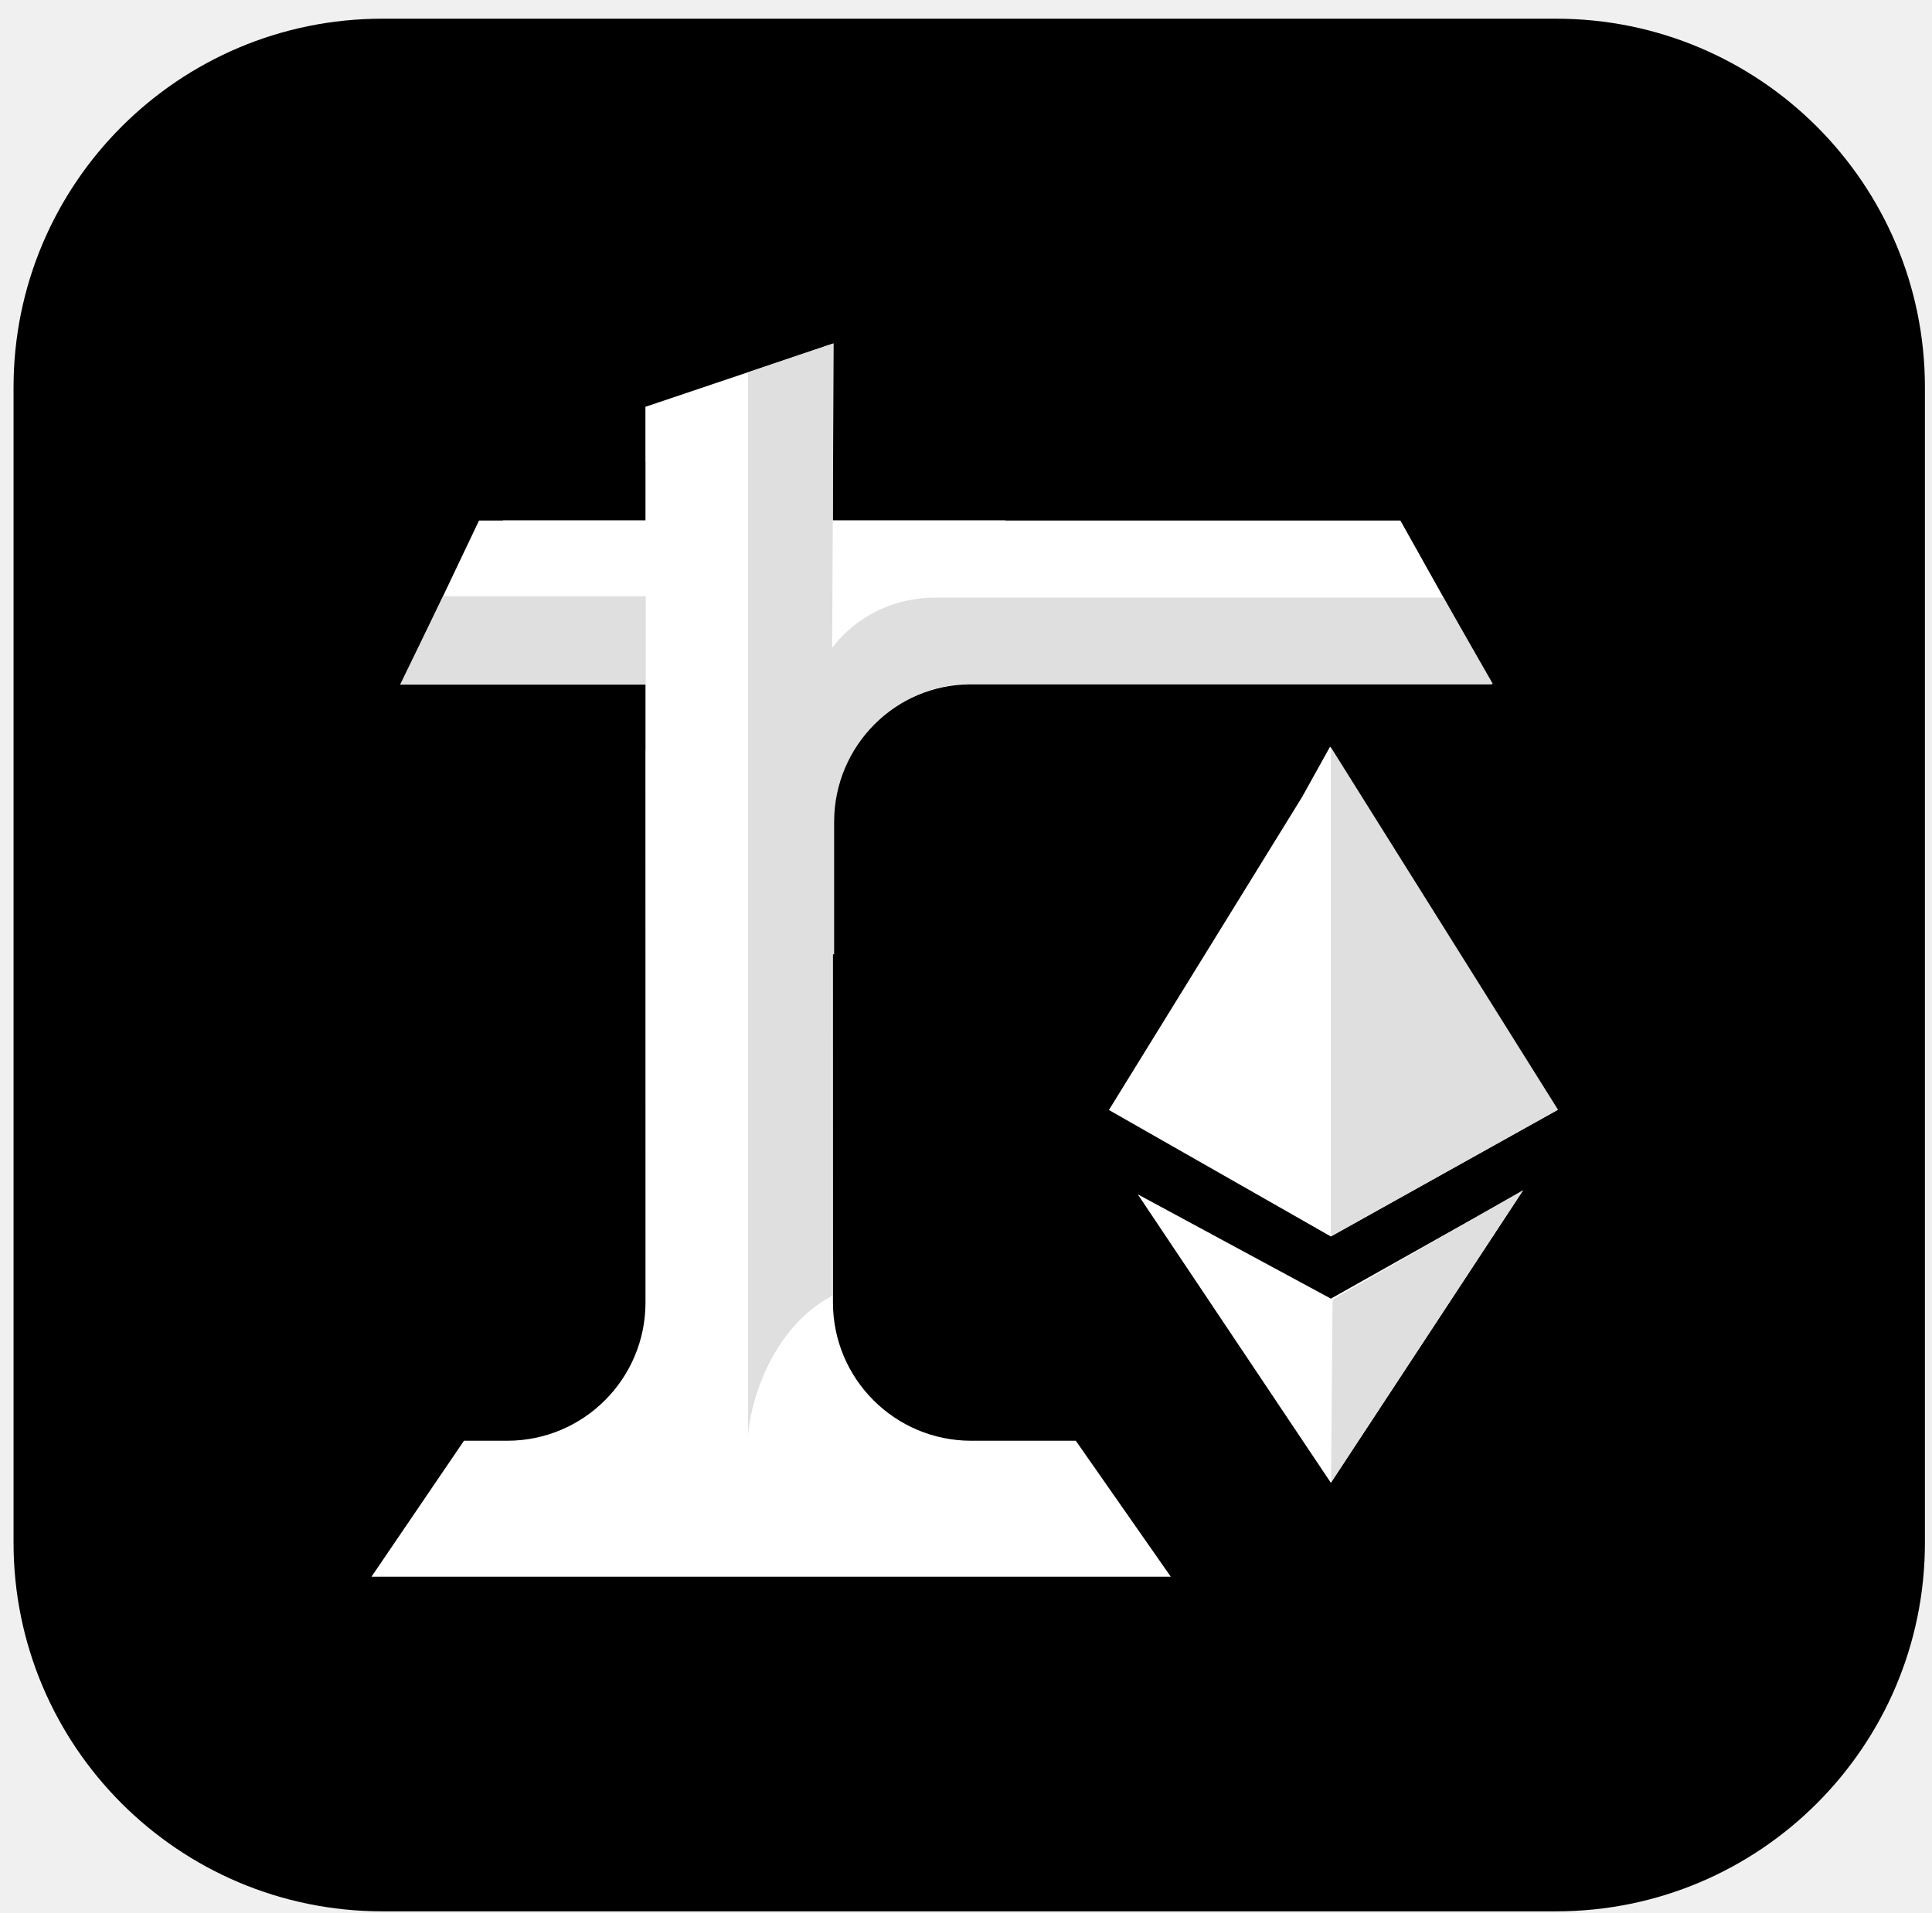
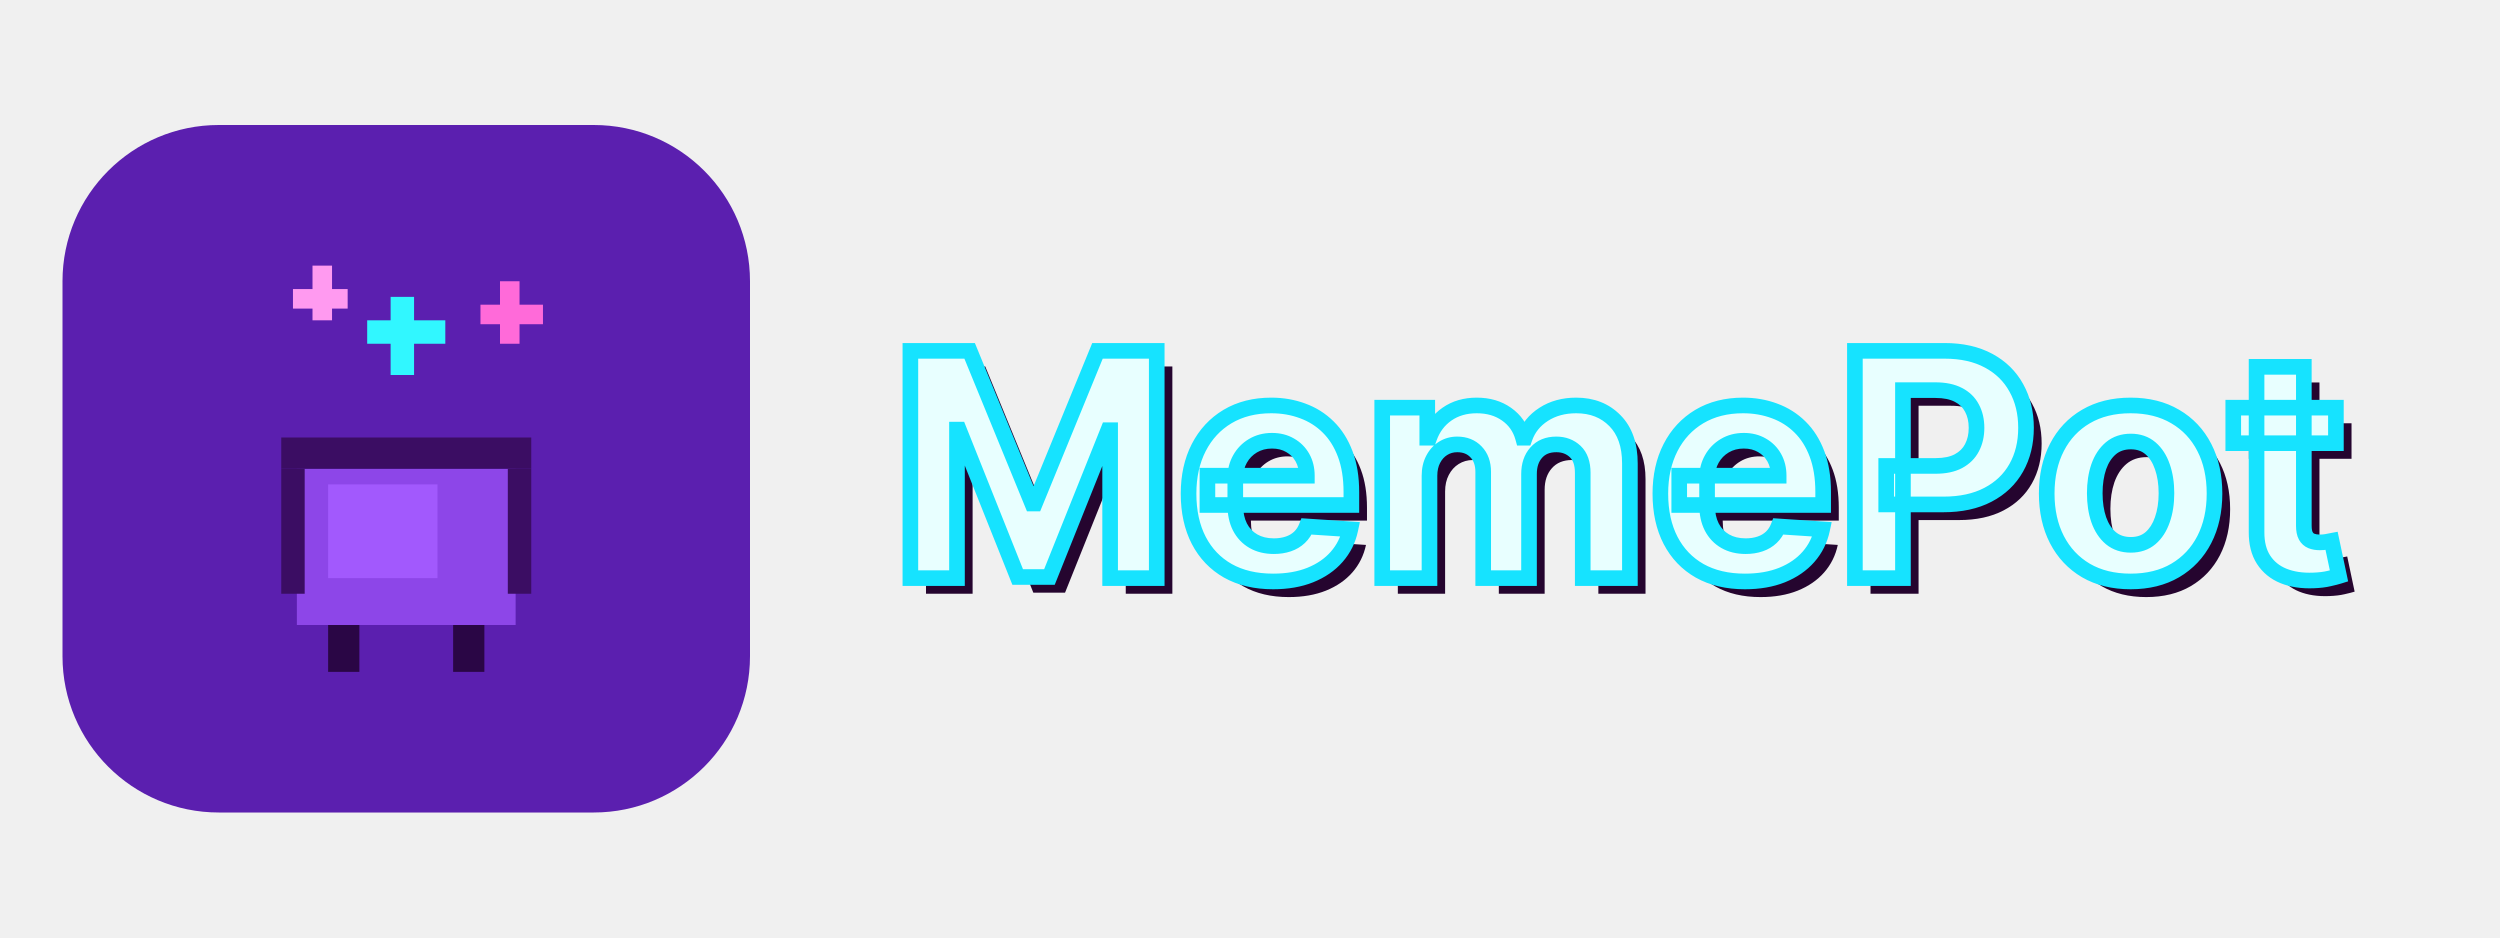
- <svg xmlns="http://www.w3.org/2000/svg" width="103" height="102" viewBox="0 0 103 102" fill="none">
-   <rect x="0.722" y="0.997" width="101.901" height="100.925" rx="19.661" fill="black" />
-   <path d="M69.415 42.505L70.912 39.812L72.544 42.505L83.024 59.191L70.953 65.936L59.119 59.191L69.415 42.505Z" fill="white" />
-   <path d="M70.953 69.25L60.658 63.688L70.953 79.072L81.184 63.498L70.953 69.25Z" fill="white" />
-   <path d="M70.953 65.926V41.853V39.85L83.063 59.178L70.953 65.926Z" fill="#DFDFDF" />
-   <path d="M70.962 79.05L71.041 69.297L81.206 63.463L70.962 79.05Z" fill="#DFDFDF" />
-   <path d="M34.409 21.693V24.613H34.413L34.412 27.747H26.809L26.809 27.757H25.538L21.384 36.491H34.413V39.972H34.409L34.413 69.455C34.413 73.527 31.113 76.828 27.041 76.828H24.735L19.806 84.077H62.417L57.354 76.828H51.779C47.708 76.828 44.407 73.527 44.407 69.455L44.402 43.665C44.507 39.708 47.73 36.527 51.705 36.491H79.548L74.658 27.757H53.602L53.602 27.747L44.399 27.747L44.399 24.613H44.402V18.325L34.409 21.693Z" fill="white" />
-   <path d="M39.882 19.852V76.55C39.973 74.964 41.047 70.855 44.365 69.103V50.867L44.47 50.9V43.831C44.47 39.759 47.771 36.458 51.843 36.458H79.581L76.951 31.866H49.908C46.129 31.866 44.365 34.556 44.365 34.556L44.444 18.307L39.882 19.852Z" fill="#DFDFDF" />
-   <path d="M23.622 31.793L21.329 36.508H34.425V31.793H23.622Z" fill="#DFDFDF" />
+ <svg xmlns="http://www.w3.org/2000/svg" width="320" height="120" viewBox="0 0 320 120" fill="none">
+   <path d="M76 16H28C16.954 16 8 24.954 8 36V84C8 95.046 16.954 104 28 104H76C87.046 104 96 95.046 96 84V36C96 24.954 87.046 16 76 16Z" fill="#5B1FAF" />
+   <path d="M66 60H38V80H66V60Z" fill="#8D46E8" />
+   <path d="M68 56H36V60H68V56Z" fill="#3B0D63" />
+   <path d="M39 60H36V76H39V60Z" fill="#3B0D63" />
+   <path d="M68 60H65V76H68V60Z" fill="#3B0D63" />
+   <path d="M46 80H42V86H46V80Z" fill="#2A0645" />
+   <path d="M62 80H58V86H62V80Z" fill="#2A0645" />
+   <path opacity="0.9" d="M56 62H42V74H56V62Z" fill="#A45BFF" />
+   <path d="M53 38H50V48H53V38Z" fill="#31F7FF" />
+   <path d="M57 41H47V44H57V41Z" fill="#31F7FF" />
+   <path d="M66.5 36H64V44H66.5V36Z" fill="#FF6AD9" />
+   <path d="M69.5 39H61.5V41.5H69.5V39Z" fill="#FF6AD9" />
+   <path d="M42.5 34H40V41H42.5V34Z" fill="#FF9AF0" />
+   <path d="M44.5 37H37.5V39.5H44.5V37Z" fill="#FF9AF0" />
+   <path d="M118.528 46.909H126.114L134.125 66.454H134.466L142.477 46.909H150.062V76H144.097V57.065H143.855L136.327 75.858H132.264L124.736 56.994H124.494V76H118.528V46.909ZM164.96 76.426C162.715 76.426 160.783 75.972 159.164 75.062C157.554 74.144 156.314 72.847 155.442 71.171C154.571 69.485 154.136 67.492 154.136 65.19C154.136 62.946 154.571 60.976 155.442 59.281C156.314 57.586 157.54 56.265 159.121 55.318C160.712 54.371 162.578 53.898 164.718 53.898C166.157 53.898 167.497 54.13 168.738 54.594C169.988 55.048 171.077 55.735 172.005 56.653C172.942 57.572 173.672 58.727 174.192 60.119C174.713 61.502 174.974 63.121 174.974 64.977V66.639H156.55V62.889H169.278C169.278 62.018 169.088 61.246 168.71 60.574C168.331 59.901 167.805 59.376 167.133 58.997C166.47 58.609 165.698 58.415 164.817 58.415C163.899 58.415 163.085 58.628 162.374 59.054C161.674 59.471 161.124 60.034 160.727 60.744C160.329 61.445 160.125 62.226 160.116 63.088V66.653C160.116 67.733 160.315 68.666 160.712 69.452C161.12 70.238 161.692 70.844 162.431 71.27C163.17 71.696 164.046 71.909 165.059 71.909C165.731 71.909 166.347 71.814 166.906 71.625C167.464 71.436 167.942 71.151 168.34 70.773C168.738 70.394 169.041 69.93 169.249 69.381L174.846 69.75C174.562 71.095 173.979 72.269 173.099 73.273C172.228 74.267 171.101 75.044 169.718 75.602C168.345 76.151 166.759 76.426 164.96 76.426ZM178.923 76V54.182H184.69V58.031H184.945C185.4 56.753 186.157 55.744 187.218 55.006C188.279 54.267 189.548 53.898 191.025 53.898C192.521 53.898 193.795 54.272 194.846 55.02C195.897 55.758 196.598 56.762 196.948 58.031H197.175C197.621 56.781 198.425 55.782 199.59 55.034C200.764 54.276 202.152 53.898 203.752 53.898C205.788 53.898 207.441 54.546 208.71 55.844C209.988 57.132 210.627 58.959 210.627 61.327V76H204.59V62.52C204.59 61.308 204.268 60.399 203.624 59.793C202.98 59.187 202.175 58.883 201.21 58.883C200.111 58.883 199.254 59.234 198.638 59.935C198.023 60.626 197.715 61.54 197.715 62.676V76H191.849V62.392C191.849 61.322 191.541 60.47 190.925 59.835C190.319 59.201 189.519 58.883 188.525 58.883C187.853 58.883 187.246 59.054 186.707 59.395C186.176 59.726 185.755 60.195 185.442 60.801C185.13 61.398 184.974 62.099 184.974 62.903V76H178.923ZM225.35 76.426C223.106 76.426 221.174 75.972 219.555 75.062C217.945 74.144 216.704 72.847 215.833 71.171C214.962 69.485 214.526 67.492 214.526 65.19C214.526 62.946 214.962 60.976 215.833 59.281C216.704 57.586 217.931 56.265 219.512 55.318C221.103 54.371 222.969 53.898 225.109 53.898C226.548 53.898 227.888 54.13 229.129 54.594C230.379 55.048 231.468 55.735 232.396 56.653C233.333 57.572 234.062 58.727 234.583 60.119C235.104 61.502 235.364 63.121 235.364 64.977V66.639H216.941V62.889H229.668C229.668 62.018 229.479 61.246 229.1 60.574C228.721 59.901 228.196 59.376 227.523 58.997C226.861 58.609 226.089 58.415 225.208 58.415C224.29 58.415 223.475 58.628 222.765 59.054C222.064 59.471 221.515 60.034 221.117 60.744C220.719 61.445 220.516 62.226 220.506 63.088V66.653C220.506 67.733 220.705 68.666 221.103 69.452C221.51 70.238 222.083 70.844 222.822 71.27C223.56 71.696 224.436 71.909 225.45 71.909C226.122 71.909 226.737 71.814 227.296 71.625C227.855 71.436 228.333 71.151 228.731 70.773C229.129 70.394 229.432 69.93 229.64 69.381L235.237 69.75C234.952 71.095 234.37 72.269 233.489 73.273C232.618 74.267 231.491 75.044 230.109 75.602C228.736 76.151 227.149 76.426 225.35 76.426ZM239.427 76V46.909H250.904C253.111 46.909 254.99 47.331 256.543 48.173C258.096 49.007 259.28 50.167 260.094 51.653C260.918 53.131 261.33 54.835 261.33 56.767C261.33 58.699 260.914 60.403 260.08 61.881C259.247 63.358 258.04 64.508 256.458 65.332C254.886 66.156 252.983 66.568 250.748 66.568H243.433V61.639H249.754C250.937 61.639 251.913 61.436 252.68 61.028C253.456 60.612 254.034 60.039 254.413 59.31C254.801 58.571 254.995 57.724 254.995 56.767C254.995 55.801 254.801 54.958 254.413 54.239C254.034 53.51 253.456 52.946 252.68 52.548C251.903 52.141 250.918 51.938 249.725 51.938H245.577V76H239.427ZM274.718 76.426C272.512 76.426 270.603 75.957 268.994 75.02C267.393 74.073 266.157 72.757 265.286 71.071C264.415 69.376 263.979 67.411 263.979 65.176C263.979 62.922 264.415 60.953 265.286 59.267C266.157 57.572 267.393 56.256 268.994 55.318C270.603 54.371 272.512 53.898 274.718 53.898C276.924 53.898 278.828 54.371 280.428 55.318C282.038 56.256 283.279 57.572 284.15 59.267C285.021 60.953 285.457 62.922 285.457 65.176C285.457 67.411 285.021 69.376 284.15 71.071C283.279 72.757 282.038 74.073 280.428 75.02C278.828 75.957 276.924 76.426 274.718 76.426ZM274.746 71.739C275.75 71.739 276.588 71.454 277.261 70.886C277.933 70.309 278.44 69.523 278.781 68.528C279.131 67.534 279.306 66.403 279.306 65.133C279.306 63.865 279.131 62.733 278.781 61.739C278.44 60.744 277.933 59.958 277.261 59.381C276.588 58.803 275.75 58.514 274.746 58.514C273.733 58.514 272.881 58.803 272.19 59.381C271.508 59.958 270.992 60.744 270.641 61.739C270.3 62.733 270.13 63.865 270.13 65.133C270.13 66.403 270.3 67.534 270.641 68.528C270.992 69.523 271.508 70.309 272.19 70.886C272.881 71.454 273.733 71.739 274.746 71.739ZM300.996 54.182V58.727H287.857V54.182H300.996ZM290.84 48.955H296.891V69.296C296.891 69.854 296.977 70.29 297.147 70.602C297.317 70.905 297.554 71.118 297.857 71.242C298.17 71.365 298.53 71.426 298.937 71.426C299.221 71.426 299.505 71.403 299.789 71.355C300.073 71.298 300.291 71.256 300.442 71.227L301.394 75.73C301.091 75.825 300.665 75.934 300.116 76.057C299.567 76.189 298.899 76.27 298.113 76.298C296.655 76.355 295.376 76.161 294.278 75.716C293.189 75.271 292.341 74.579 291.735 73.642C291.129 72.704 290.831 71.521 290.84 70.091V48.955Z" fill="#25052F" />
+   <path d="M116.528 44.909H124.114L132.125 64.454H132.466L140.477 44.909H148.062V74H142.097V55.065H141.855L134.327 73.858H130.264L122.736 54.994H122.494V74H116.528V44.909ZM162.96 74.426C160.715 74.426 158.783 73.972 157.164 73.062C155.554 72.144 154.314 70.847 153.442 69.171C152.571 67.485 152.136 65.492 152.136 63.19C152.136 60.946 152.571 58.976 153.442 57.281C154.314 55.586 155.54 54.265 157.121 53.318C158.712 52.371 160.578 51.898 162.718 51.898C164.157 51.898 165.497 52.13 166.738 52.594C167.988 53.048 169.077 53.735 170.005 54.653C170.942 55.572 171.672 56.727 172.192 58.119C172.713 59.502 172.974 61.121 172.974 62.977V64.639H154.55V60.889H167.278C167.278 60.018 167.088 59.246 166.71 58.574C166.331 57.901 165.805 57.376 165.133 56.997C164.47 56.609 163.698 56.415 162.817 56.415C161.899 56.415 161.085 56.628 160.374 57.054C159.674 57.471 159.124 58.034 158.727 58.744C158.329 59.445 158.125 60.226 158.116 61.088V64.653C158.116 65.733 158.315 66.666 158.712 67.452C159.12 68.238 159.692 68.844 160.431 69.27C161.17 69.696 162.046 69.909 163.059 69.909C163.731 69.909 164.347 69.814 164.906 69.625C165.464 69.436 165.942 69.151 166.34 68.773C166.738 68.394 167.041 67.93 167.249 67.381L172.846 67.75C172.562 69.095 171.979 70.269 171.099 71.273C170.228 72.267 169.101 73.044 167.718 73.602C166.345 74.151 164.759 74.426 162.96 74.426ZM176.923 74V52.182H182.69V56.031H182.945C183.4 54.753 184.157 53.744 185.218 53.006C186.279 52.267 187.548 51.898 189.025 51.898C190.521 51.898 191.795 52.272 192.846 53.02C193.897 53.758 194.598 54.762 194.948 56.031H195.175C195.621 54.781 196.425 53.782 197.59 53.034C198.764 52.276 200.152 51.898 201.752 51.898C203.788 51.898 205.441 52.546 206.71 53.844C207.988 55.132 208.627 56.959 208.627 59.327V74H202.59V60.52C202.59 59.308 202.268 58.399 201.624 57.793C200.98 57.187 200.175 56.883 199.21 56.883C198.111 56.883 197.254 57.234 196.638 57.935C196.023 58.626 195.715 59.54 195.715 60.676V74H189.849V60.392C189.849 59.322 189.541 58.47 188.925 57.835C188.319 57.201 187.519 56.883 186.525 56.883C185.853 56.883 185.246 57.054 184.707 57.395C184.176 57.726 183.755 58.195 183.442 58.801C183.13 59.398 182.974 60.099 182.974 60.903V74H176.923ZM223.35 74.426C221.106 74.426 219.174 73.972 217.555 73.062C215.945 72.144 214.704 70.847 213.833 69.171C212.962 67.485 212.526 65.492 212.526 63.19C212.526 60.946 212.962 58.976 213.833 57.281C214.704 55.586 215.931 54.265 217.512 53.318C219.103 52.371 220.969 51.898 223.109 51.898C224.548 51.898 225.888 52.13 227.129 52.594C228.379 53.048 229.468 53.735 230.396 54.653C231.333 55.572 232.062 56.727 232.583 58.119C233.104 59.502 233.364 61.121 233.364 62.977V64.639H214.941V60.889H227.668C227.668 60.018 227.479 59.246 227.1 58.574C226.721 57.901 226.196 57.376 225.523 56.997C224.861 56.609 224.089 56.415 223.208 56.415C222.29 56.415 221.475 56.628 220.765 57.054C220.064 57.471 219.515 58.034 219.117 58.744C218.719 59.445 218.516 60.226 218.506 61.088V64.653C218.506 65.733 218.705 66.666 219.103 67.452C219.51 68.238 220.083 68.844 220.822 69.27C221.56 69.696 222.436 69.909 223.45 69.909C224.122 69.909 224.737 69.814 225.296 69.625C225.855 69.436 226.333 69.151 226.731 68.773C227.129 68.394 227.432 67.93 227.64 67.381L233.237 67.75C232.952 69.095 232.37 70.269 231.489 71.273C230.618 72.267 229.491 73.044 228.109 73.602C226.736 74.151 225.149 74.426 223.35 74.426ZM237.427 74V44.909H248.904C251.111 44.909 252.99 45.331 254.543 46.173C256.096 47.007 257.28 48.167 258.094 49.653C258.918 51.131 259.33 52.835 259.33 54.767C259.33 56.699 258.914 58.403 258.08 59.881C257.247 61.358 256.04 62.508 254.458 63.332C252.886 64.156 250.983 64.568 248.748 64.568H241.433V59.639H247.754C248.937 59.639 249.913 59.436 250.68 59.028C251.456 58.612 252.034 58.039 252.413 57.31C252.801 56.571 252.995 55.724 252.995 54.767C252.995 53.801 252.801 52.958 252.413 52.239C252.034 51.51 251.456 50.946 250.68 50.548C249.903 50.141 248.918 49.938 247.725 49.938H243.577V74H237.427ZM272.718 74.426C270.512 74.426 268.603 73.957 266.994 73.02C265.393 72.073 264.157 70.757 263.286 69.071C262.415 67.376 261.979 65.411 261.979 63.176C261.979 60.922 262.415 58.953 263.286 57.267C264.157 55.572 265.393 54.256 266.994 53.318C268.603 52.371 270.512 51.898 272.718 51.898C274.924 51.898 276.828 52.371 278.428 53.318C280.038 54.256 281.279 55.572 282.15 57.267C283.021 58.953 283.457 60.922 283.457 63.176C283.457 65.411 283.021 67.376 282.15 69.071C281.279 70.757 280.038 72.073 278.428 73.02C276.828 73.957 274.924 74.426 272.718 74.426ZM272.746 69.739C273.75 69.739 274.588 69.454 275.261 68.886C275.933 68.309 276.44 67.523 276.781 66.528C277.131 65.534 277.306 64.403 277.306 63.133C277.306 61.865 277.131 60.733 276.781 59.739C276.44 58.744 275.933 57.958 275.261 57.381C274.588 56.803 273.75 56.514 272.746 56.514C271.733 56.514 270.881 56.803 270.19 57.381C269.508 57.958 268.992 58.744 268.641 59.739C268.3 60.733 268.13 61.865 268.13 63.133C268.13 64.403 268.3 65.534 268.641 66.528C268.992 67.523 269.508 68.309 270.19 68.886C270.881 69.454 271.733 69.739 272.746 69.739ZM298.996 52.182V56.727H285.857V52.182H298.996ZM288.84 46.955H294.891V67.296C294.891 67.854 294.977 68.29 295.147 68.602C295.317 68.905 295.554 69.118 295.857 69.242C296.17 69.365 296.53 69.426 296.937 69.426C297.221 69.426 297.505 69.403 297.789 69.355C298.073 69.298 298.291 69.256 298.442 69.227L299.394 73.73C299.091 73.825 298.665 73.934 298.116 74.057C297.567 74.189 296.899 74.27 296.113 74.298C294.655 74.355 293.376 74.161 292.278 73.716C291.189 73.271 290.341 72.579 289.735 71.642C289.129 70.704 288.831 69.521 288.84 68.091V46.955Z" fill="#E8FFFF" />
+   <path d="M116.528 44.909V43.909H115.528V44.909H116.528ZM124.114 44.909L125.039 44.53L124.784 43.909H124.114V44.909ZM132.125 64.454L131.2 64.834L131.454 65.454H132.125V64.454ZM132.466 64.454V65.454H133.137L133.391 64.834L132.466 64.454ZM140.477 44.909V43.909H139.806L139.552 44.53L140.477 44.909ZM148.062 44.909H149.062V43.909H148.062V44.909ZM148.062 74V75H149.062V74H148.062ZM142.097 74H141.097V75H142.097V74ZM142.097 55.065H143.097V54.065H142.097V55.065ZM141.855 55.065V54.065H141.178L140.927 54.694L141.855 55.065ZM134.327 73.858V74.858H135.003L135.255 74.23L134.327 73.858ZM130.264 73.858L129.335 74.229L129.587 74.858H130.264V73.858ZM122.736 54.994L123.665 54.624L123.413 53.994H122.736V54.994ZM122.494 54.994V53.994H121.494V54.994H122.494ZM122.494 74V75H123.494V74H122.494ZM116.528 74H115.528V75H116.528V74ZM116.528 44.909V45.909H124.114V44.909V43.909H116.528V44.909ZM124.114 44.909L123.188 45.288L131.2 64.834L132.125 64.454L133.05 64.075L125.039 44.53L124.114 44.909ZM132.125 64.454V65.454H132.466V64.454V63.455H132.125V64.454ZM132.466 64.454L133.391 64.834L141.403 45.288L140.477 44.909L139.552 44.53L131.541 64.075L132.466 64.454ZM140.477 44.909V45.909H148.062V44.909V43.909H140.477V44.909ZM148.062 44.909H147.062V74H148.062H149.062V44.909H148.062ZM148.062 74V73H142.097V74V75H148.062V74ZM142.097 74H143.097V55.065H142.097H141.097V74H142.097ZM142.097 55.065V54.065H141.855V55.065V56.065H142.097V55.065ZM141.855 55.065L140.927 54.694L133.398 73.486L134.327 73.858L135.255 74.23L142.783 55.437L141.855 55.065ZM134.327 73.858V72.858H130.264V73.858V74.858H134.327V73.858ZM130.264 73.858L131.193 73.487L123.665 54.624L122.736 54.994L121.807 55.365L129.335 74.229L130.264 73.858ZM122.736 54.994V53.994H122.494V54.994V55.994H122.736V54.994ZM122.494 54.994H121.494V74H122.494H123.494V54.994H122.494ZM122.494 74V73H116.528V74V75H122.494V74ZM116.528 74H117.528V44.909H116.528H115.528V74H116.528ZM157.164 73.062L156.668 73.931L156.675 73.934L157.164 73.062ZM153.442 69.171L152.554 69.63L152.555 69.632L153.442 69.171ZM153.442 57.281L152.553 56.824L152.553 56.824L153.442 57.281ZM157.121 53.318L156.61 52.459L156.608 52.46L157.121 53.318ZM166.738 52.594L166.388 53.53L166.396 53.533L166.738 52.594ZM170.005 54.653L169.301 55.364L169.305 55.368L170.005 54.653ZM172.192 58.119L171.256 58.47L171.257 58.472L172.192 58.119ZM172.974 64.639V65.639H173.974V64.639H172.974ZM154.55 64.639H153.55V65.639H154.55V64.639ZM154.55 60.889V59.889H153.55V60.889H154.55ZM167.278 60.889V61.889H168.278V60.889H167.278ZM166.71 58.574L165.838 59.065L165.838 59.065L166.71 58.574ZM165.133 56.997L164.627 57.86L164.635 57.864L164.642 57.868L165.133 56.997ZM160.374 57.054L160.885 57.913L160.889 57.911L160.374 57.054ZM158.727 58.744L159.596 59.238L159.599 59.233L158.727 58.744ZM158.116 61.088L157.116 61.077V61.088H158.116ZM158.712 67.452L157.82 67.903L157.824 67.912L158.712 67.452ZM164.906 69.625L164.585 68.678L164.585 68.678L164.906 69.625ZM166.34 68.773L165.651 68.049L165.651 68.049L166.34 68.773ZM167.249 67.381L167.315 66.383L166.577 66.334L166.314 67.026L167.249 67.381ZM172.846 67.75L173.824 67.957L174.063 66.828L172.912 66.752L172.846 67.75ZM171.099 71.273L170.347 70.613L170.347 70.614L171.099 71.273ZM167.718 73.602L168.089 74.531L168.093 74.529L167.718 73.602ZM162.96 74.426V73.426C160.851 73.426 159.095 73 157.654 72.191L157.164 73.062L156.675 73.934C158.472 74.943 160.579 75.426 162.96 75.426V74.426ZM157.164 73.062L157.66 72.194C156.22 71.373 155.114 70.218 154.33 68.709L153.442 69.171L152.555 69.632C153.513 71.475 154.888 72.915 156.668 73.931L157.164 73.062ZM153.442 69.171L154.331 68.711C153.547 67.195 153.136 65.365 153.136 63.19H152.136H151.136C151.136 65.618 151.596 67.775 152.554 69.63L153.442 69.171ZM152.136 63.19H153.136C153.136 61.077 153.545 59.269 154.332 57.738L153.442 57.281L152.553 56.824C151.597 58.684 151.136 60.815 151.136 63.19H152.136ZM153.442 57.281L154.332 57.738C155.121 56.203 156.22 55.024 157.635 54.176L157.121 53.318L156.608 52.46C154.86 53.507 153.507 54.969 152.553 56.824L153.442 57.281ZM157.121 53.318L157.633 54.178C159.046 53.336 160.729 52.898 162.718 52.898V51.898V50.898C160.426 50.898 158.378 51.406 156.61 52.459L157.121 53.318ZM162.718 51.898V52.898C164.048 52.898 165.268 53.112 166.388 53.53L166.738 52.594L167.088 51.657C165.726 51.148 164.267 50.898 162.718 50.898V51.898ZM166.738 52.594L166.396 53.533C167.513 53.94 168.478 54.549 169.302 55.364L170.005 54.653L170.708 53.943C169.676 52.921 168.463 52.157 167.08 51.654L166.738 52.594ZM170.005 54.653L169.305 55.368C170.125 56.171 170.78 57.197 171.256 58.47L172.192 58.119L173.129 57.769C172.564 56.258 171.76 54.973 170.705 53.939L170.005 54.653ZM172.192 58.119L171.257 58.472C171.726 59.717 171.974 61.212 171.974 62.977H172.974H173.974C173.974 61.03 173.701 59.287 173.128 57.767L172.192 58.119ZM172.974 62.977H171.974V64.639H172.974H173.974V62.977H172.974ZM172.974 64.639V63.639H154.55V64.639V65.639H172.974V64.639ZM154.55 64.639H155.55V60.889H154.55H153.55V64.639H154.55ZM154.55 60.889V61.889H167.278V60.889V59.889H154.55V60.889ZM167.278 60.889H168.278C168.278 59.869 168.054 58.924 167.581 58.083L166.71 58.574L165.838 59.065C166.122 59.569 166.278 60.167 166.278 60.889H167.278ZM166.71 58.574L167.581 58.083C167.112 57.252 166.455 56.594 165.624 56.126L165.133 56.997L164.642 57.868C165.155 58.157 165.549 58.551 165.838 59.065L166.71 58.574ZM165.133 56.997L165.638 56.134C164.801 55.644 163.849 55.415 162.817 55.415V56.415V57.415C163.547 57.415 164.139 57.574 164.627 57.86L165.133 56.997ZM162.817 56.415V55.415C161.738 55.415 160.742 55.667 159.86 56.197L160.374 57.054L160.889 57.911C161.427 57.589 162.06 57.415 162.817 57.415V56.415ZM160.374 57.054L159.863 56.194C159.012 56.701 158.338 57.392 157.854 58.256L158.727 58.744L159.599 59.233C159.911 58.676 160.335 58.241 160.885 57.913L160.374 57.054ZM158.727 58.744L157.857 58.251C157.37 59.109 157.127 60.058 157.116 61.077L158.116 61.088L159.116 61.099C159.123 60.395 159.288 59.781 159.596 59.238L158.727 58.744ZM158.116 61.088H157.116V64.653H158.116H159.116V61.088H158.116ZM158.116 64.653H157.116C157.116 65.855 157.337 66.949 157.82 67.903L158.712 67.452L159.605 67C159.292 66.382 159.116 65.611 159.116 64.653H158.116ZM158.712 67.452L157.824 67.912C158.316 68.861 159.021 69.611 159.931 70.136L160.431 69.27L160.931 68.404C160.364 68.077 159.923 67.615 159.6 66.992L158.712 67.452ZM160.431 69.27L159.931 70.136C160.848 70.665 161.903 70.909 163.059 70.909V69.909V68.909C162.188 68.909 161.491 68.727 160.931 68.404L160.431 69.27ZM163.059 69.909V70.909C163.825 70.909 164.551 70.801 165.227 70.572L164.906 69.625L164.585 68.678C164.143 68.828 163.637 68.909 163.059 68.909V69.909ZM164.906 69.625L165.227 70.572C165.913 70.34 166.519 69.983 167.03 69.497L166.34 68.773L165.651 68.049C165.366 68.32 165.016 68.532 164.585 68.678L164.906 69.625ZM166.34 68.773L167.03 69.497C167.543 69.008 167.927 68.415 168.184 67.735L167.249 67.381L166.314 67.026C166.155 67.445 165.932 67.78 165.651 68.049L166.34 68.773ZM167.249 67.381L167.183 68.379L172.78 68.748L172.846 67.75L172.912 66.752L167.315 66.383L167.249 67.381ZM172.846 67.75L171.867 67.543C171.618 68.725 171.111 69.742 170.347 70.613L171.099 71.273L171.85 71.932C172.848 70.796 173.506 69.464 173.824 67.957L172.846 67.75ZM171.099 71.273L170.347 70.614C169.591 71.476 168.6 72.168 167.343 72.675L167.718 73.602L168.093 74.529C169.602 73.92 170.864 73.058 171.851 71.932L171.099 71.273ZM167.718 73.602L167.347 72.674C166.114 73.167 164.658 73.426 162.96 73.426V74.426V75.426C164.859 75.426 166.576 75.136 168.089 74.531L167.718 73.602ZM176.923 74H175.923V75H176.923V74ZM176.923 52.182V51.182H175.923V52.182H176.923ZM182.69 52.182H183.69V51.182H182.69V52.182ZM182.69 56.031H181.69V57.031H182.69V56.031ZM182.945 56.031V57.031H183.651L183.888 56.366L182.945 56.031ZM185.218 53.006L184.647 52.185L184.647 52.185L185.218 53.006ZM192.846 53.02L192.266 53.835L192.271 53.838L192.846 53.02ZM194.948 56.031L193.984 56.297L194.187 57.031H194.948V56.031ZM195.175 56.031V57.031H195.881L196.117 56.367L195.175 56.031ZM197.59 53.034L198.131 53.876L198.132 53.874L197.59 53.034ZM206.71 53.844L205.995 54.543L206 54.548L206.71 53.844ZM208.627 74V75H209.627V74H208.627ZM202.59 74H201.59V75H202.59V74ZM201.624 57.793L200.939 58.521L200.939 58.521L201.624 57.793ZM196.638 57.935L197.385 58.6L197.39 58.595L196.638 57.935ZM195.715 74V75H196.715V74H195.715ZM189.849 74H188.849V75H189.849V74ZM188.925 57.835L188.202 58.526L188.208 58.532L188.925 57.835ZM184.707 57.395L185.237 58.243L185.241 58.24L184.707 57.395ZM183.442 58.801L184.328 59.265L184.331 59.259L183.442 58.801ZM182.974 74V75H183.974V74H182.974ZM176.923 74H177.923V52.182H176.923H175.923V74H176.923ZM176.923 52.182V53.182H182.69V52.182V51.182H176.923V52.182ZM182.69 52.182H181.69V56.031H182.69H183.69V52.182H182.69ZM182.69 56.031V57.031H182.945V56.031V55.031H182.69V56.031ZM182.945 56.031L183.888 56.366C184.276 55.274 184.909 54.44 185.79 53.826L185.218 53.006L184.647 52.185C183.406 53.049 182.524 54.232 182.003 55.696L182.945 56.031ZM185.218 53.006L185.79 53.826C186.659 53.221 187.722 52.898 189.025 52.898V51.898V50.898C187.373 50.898 185.898 51.313 184.647 52.185L185.218 53.006ZM189.025 51.898V52.898C190.348 52.898 191.41 53.225 192.266 53.835L192.846 53.02L193.426 52.205C192.179 51.318 190.695 50.898 189.025 50.898V51.898ZM192.846 53.02L192.271 53.838C193.127 54.44 193.694 55.246 193.984 56.297L194.948 56.031L195.912 55.765C195.502 54.279 194.667 53.077 193.421 52.202L192.846 53.02ZM194.948 56.031V57.031H195.175V56.031V55.031H194.948V56.031ZM195.175 56.031L196.117 56.367C196.485 55.335 197.143 54.51 198.131 53.876L197.59 53.034L197.05 52.193C195.708 53.055 194.756 54.228 194.233 55.696L195.175 56.031ZM197.59 53.034L198.132 53.874C199.122 53.236 200.315 52.898 201.752 52.898V51.898V50.898C199.988 50.898 198.406 51.317 197.048 52.194L197.59 53.034ZM201.752 51.898V52.898C203.555 52.898 204.938 53.462 205.995 54.543L206.71 53.844L207.424 53.145C205.944 51.631 204.021 50.898 201.752 50.898V51.898ZM206.71 53.844L206 54.548C207.041 55.597 207.627 57.14 207.627 59.327H208.627H209.627C209.627 56.779 208.935 54.666 207.419 53.139L206.71 53.844ZM208.627 59.327H207.627V74H208.627H209.627V59.327H208.627ZM208.627 74V73H202.59V74V75H208.627V74ZM202.59 74H203.59V60.52H202.59H201.59V74H202.59ZM202.59 60.52H203.59C203.59 59.138 203.22 57.921 202.31 57.064L201.624 57.793L200.939 58.521C201.316 58.876 201.59 59.478 201.59 60.52H202.59ZM201.624 57.793L202.31 57.064C201.462 56.267 200.405 55.883 199.21 55.883V56.883V57.883C199.946 57.883 200.498 58.106 200.939 58.521L201.624 57.793ZM199.21 56.883V55.883C197.88 55.883 196.727 56.319 195.887 57.275L196.638 57.935L197.39 58.595C197.781 58.149 198.342 57.883 199.21 57.883V56.883ZM196.638 57.935L195.892 57.27C195.078 58.183 194.715 59.353 194.715 60.676H195.715H196.715C196.715 59.727 196.968 59.069 197.385 58.6L196.638 57.935ZM195.715 60.676H194.715V74H195.715H196.715V60.676H195.715ZM195.715 74V73H189.849V74V75H195.715V74ZM189.849 74H190.849V60.392H189.849H188.849V74H189.849ZM189.849 60.392H190.849C190.849 59.12 190.477 57.998 189.643 57.139L188.925 57.835L188.208 58.532C188.605 58.941 188.849 59.524 188.849 60.392H189.849ZM188.925 57.835L189.649 57.145C188.828 56.285 187.752 55.883 186.525 55.883V56.883V57.883C187.286 57.883 187.811 58.116 188.202 58.526L188.925 57.835ZM186.525 56.883V55.883C185.674 55.883 184.881 56.102 184.173 56.549L184.707 57.395L185.241 58.24C185.612 58.006 186.031 57.883 186.525 57.883V56.883ZM184.707 57.395L184.177 56.547C183.48 56.982 182.941 57.592 182.554 58.343L183.442 58.801L184.331 59.259C184.569 58.798 184.872 58.471 185.237 58.243L184.707 57.395ZM183.442 58.801L182.557 58.337C182.156 59.102 181.974 59.968 181.974 60.903H182.974H183.974C183.974 60.229 184.104 59.693 184.328 59.265L183.442 58.801ZM182.974 60.903H181.974V74H182.974H183.974V60.903H182.974ZM182.974 74V73H176.923V74V75H182.974V74ZM217.555 73.062L217.059 73.931L217.065 73.934L217.555 73.062ZM213.833 69.171L212.945 69.63L212.946 69.632L213.833 69.171ZM213.833 57.281L212.944 56.824L212.944 56.824L213.833 57.281ZM217.512 53.318L217.001 52.459L216.998 52.46L217.512 53.318ZM227.129 52.594L226.778 53.53L226.787 53.533L227.129 52.594ZM230.396 54.653L229.692 55.364L229.696 55.368L230.396 54.653ZM232.583 58.119L231.647 58.47L231.647 58.472L232.583 58.119ZM233.364 64.639V65.639H234.364V64.639H233.364ZM214.941 64.639H213.941V65.639H214.941V64.639ZM214.941 60.889V59.889H213.941V60.889H214.941ZM227.668 60.889V61.889H228.668V60.889H227.668ZM227.1 58.574L226.229 59.065L226.229 59.065L227.1 58.574ZM225.523 56.997L225.018 57.86L225.025 57.864L225.033 57.868L225.523 56.997ZM220.765 57.054L221.276 57.913L221.279 57.911L220.765 57.054ZM219.117 58.744L219.987 59.238L219.99 59.233L219.117 58.744ZM218.506 61.088L217.506 61.077V61.088H218.506ZM219.103 67.452L218.211 67.903L218.215 67.912L219.103 67.452ZM225.296 69.625L224.975 68.678L224.975 68.678L225.296 69.625ZM226.731 68.773L226.041 68.049L226.041 68.049L226.731 68.773ZM227.64 67.381L227.706 66.383L226.967 66.334L226.705 67.026L227.64 67.381ZM233.237 67.75L234.215 67.957L234.453 66.828L233.302 66.752L233.237 67.75ZM231.489 71.273L230.738 70.613L230.737 70.614L231.489 71.273ZM228.109 73.602L228.48 74.531L228.483 74.529L228.109 73.602ZM223.35 74.426V73.426C221.242 73.426 219.486 73 218.044 72.191L217.555 73.062L217.065 73.934C218.862 74.943 220.97 75.426 223.35 75.426V74.426ZM217.555 73.062L218.05 72.194C216.611 71.373 215.505 70.218 214.72 68.709L213.833 69.171L212.946 69.632C213.904 71.475 215.279 72.915 217.059 73.931L217.555 73.062ZM213.833 69.171L214.721 68.711C213.938 67.195 213.526 65.365 213.526 63.19H212.526H211.526C211.526 65.618 211.986 67.775 212.945 69.63L213.833 69.171ZM212.526 63.19H213.526C213.526 61.077 213.936 59.269 214.722 57.738L213.833 57.281L212.944 56.824C211.988 58.684 211.526 60.815 211.526 63.19H212.526ZM213.833 57.281L214.722 57.738C215.511 56.203 216.61 55.024 218.026 54.176L217.512 53.318L216.998 52.46C215.251 53.507 213.897 54.969 212.944 56.824L213.833 57.281ZM217.512 53.318L218.024 54.178C219.437 53.336 221.12 52.898 223.109 52.898V51.898V50.898C220.817 50.898 218.769 51.406 217.001 52.459L217.512 53.318ZM223.109 51.898V52.898C224.439 52.898 225.659 53.112 226.778 53.53L227.129 52.594L227.479 51.657C226.117 51.148 224.657 50.898 223.109 50.898V51.898ZM227.129 52.594L226.787 53.533C227.904 53.94 228.869 54.549 229.692 55.364L230.396 54.653L231.099 53.943C230.066 52.921 228.853 52.157 227.47 51.654L227.129 52.594ZM230.396 54.653L229.696 55.368C230.516 56.171 231.17 57.197 231.647 58.47L232.583 58.119L233.52 57.769C232.954 56.258 232.151 54.973 231.095 53.939L230.396 54.653ZM232.583 58.119L231.647 58.472C232.116 59.717 232.364 61.212 232.364 62.977H233.364H234.364C234.364 61.03 234.092 59.287 233.519 57.767L232.583 58.119ZM233.364 62.977H232.364V64.639H233.364H234.364V62.977H233.364ZM233.364 64.639V63.639H214.941V64.639V65.639H233.364V64.639ZM214.941 64.639H215.941V60.889H214.941H213.941V64.639H214.941ZM214.941 60.889V61.889H227.668V60.889V59.889H214.941V60.889ZM227.668 60.889H228.668C228.668 59.869 228.445 58.924 227.971 58.083L227.1 58.574L226.229 59.065C226.513 59.569 226.668 60.167 226.668 60.889H227.668ZM227.1 58.574L227.971 58.083C227.503 57.252 226.846 56.594 226.014 56.126L225.523 56.997L225.033 57.868C225.546 58.157 225.94 58.551 226.229 59.065L227.1 58.574ZM225.523 56.997L226.029 56.134C225.191 55.644 224.24 55.415 223.208 55.415V56.415V57.415C223.938 57.415 224.53 57.574 225.018 57.86L225.523 56.997ZM223.208 56.415V55.415C222.129 55.415 221.133 55.667 220.25 56.197L220.765 57.054L221.279 57.911C221.818 57.589 222.45 57.415 223.208 57.415V56.415ZM220.765 57.054L220.254 56.194C219.402 56.701 218.728 57.392 218.245 58.256L219.117 58.744L219.99 59.233C220.301 58.676 220.726 58.241 221.276 57.913L220.765 57.054ZM219.117 58.744L218.248 58.251C217.76 59.109 217.518 60.058 217.506 61.077L218.506 61.088L219.506 61.099C219.514 60.395 219.679 59.781 219.987 59.238L219.117 58.744ZM218.506 61.088H217.506V64.653H218.506H219.506V61.088H218.506ZM218.506 64.653H217.506C217.506 65.855 217.728 66.949 218.211 67.903L219.103 67.452L219.995 67C219.683 66.382 219.506 65.611 219.506 64.653H218.506ZM219.103 67.452L218.215 67.912C218.707 68.861 219.411 69.611 220.322 70.136L220.822 69.27L221.321 68.404C220.755 68.077 220.314 67.615 219.991 66.992L219.103 67.452ZM220.822 69.27L220.322 70.136C221.239 70.665 222.294 70.909 223.45 70.909V69.909V68.909C222.579 68.909 221.882 68.727 221.321 68.404L220.822 69.27ZM223.45 69.909V70.909C224.216 70.909 224.942 70.801 225.617 70.572L225.296 69.625L224.975 68.678C224.533 68.828 224.028 68.909 223.45 68.909V69.909ZM225.296 69.625L225.617 70.572C226.303 70.34 226.91 69.983 227.42 69.497L226.731 68.773L226.041 68.049C225.756 68.32 225.407 68.532 224.975 68.678L225.296 69.625ZM226.731 68.773L227.42 69.497C227.934 69.008 228.317 68.415 228.575 67.735L227.64 67.381L226.705 67.026C226.546 67.445 226.323 67.78 226.041 68.049L226.731 68.773ZM227.64 67.381L227.574 68.379L233.171 68.748L233.237 67.75L233.302 66.752L227.706 66.383L227.64 67.381ZM233.237 67.75L232.258 67.543C232.008 68.725 231.502 69.742 230.738 70.613L231.489 71.273L232.241 71.932C233.238 70.796 233.896 69.464 234.215 67.957L233.237 67.75ZM231.489 71.273L230.737 70.614C229.982 71.476 228.99 72.168 227.734 72.675L228.109 73.602L228.483 74.529C229.992 73.92 231.255 73.058 232.241 71.932L231.489 71.273ZM228.109 73.602L227.737 72.674C226.505 73.167 225.049 73.426 223.35 73.426V74.426V75.426C225.25 75.426 226.966 75.136 228.48 74.531L228.109 73.602ZM237.427 74H236.427V75H237.427V74ZM237.427 44.909V43.909H236.427V44.909H237.427ZM254.543 46.173L254.066 47.052L254.071 47.054L254.543 46.173ZM258.094 49.653L257.217 50.134L257.221 50.141L258.094 49.653ZM254.458 63.332L253.996 62.446L253.994 62.447L254.458 63.332ZM241.433 64.568H240.433V65.568H241.433V64.568ZM241.433 59.639V58.639H240.433V59.639H241.433ZM250.68 59.028L251.149 59.912L251.153 59.91L250.68 59.028ZM252.413 57.31L251.527 56.844L251.525 56.849L252.413 57.31ZM252.413 52.239L251.525 52.7L251.529 52.707L251.533 52.713L252.413 52.239ZM250.68 50.548L250.215 51.434L250.224 51.438L250.68 50.548ZM243.577 49.938V48.938H242.577V49.938H243.577ZM243.577 74V75H244.577V74H243.577ZM237.427 74H238.427V44.909H237.427H236.427V74H237.427ZM237.427 44.909V45.909H248.904V44.909V43.909H237.427V44.909ZM248.904 44.909V45.909C250.985 45.909 252.692 46.306 254.066 47.052L254.543 46.173L255.02 45.294C253.289 44.355 251.236 43.909 248.904 43.909V44.909ZM254.543 46.173L254.071 47.054C255.46 47.8 256.5 48.824 257.217 50.134L258.094 49.653L258.972 49.173C258.06 47.509 256.733 46.213 255.016 45.292L254.543 46.173ZM258.094 49.653L257.221 50.141C257.951 51.449 258.33 52.981 258.33 54.767H259.33H260.33C260.33 52.689 259.886 50.813 258.968 49.166L258.094 49.653ZM259.33 54.767H258.33C258.33 56.551 257.947 58.082 257.209 59.389L258.08 59.881L258.951 60.372C259.88 58.725 260.33 56.847 260.33 54.767H259.33ZM258.08 59.881L257.209 59.389C256.476 60.689 255.415 61.706 253.996 62.446L254.458 63.332L254.92 64.219C256.664 63.311 258.018 62.027 258.951 60.372L258.08 59.881ZM254.458 63.332L253.994 62.447C252.598 63.178 250.862 63.568 248.748 63.568V64.568V65.568C251.103 65.568 253.175 65.134 254.922 64.218L254.458 63.332ZM248.748 64.568V63.568H241.433V64.568V65.568H248.748V64.568ZM241.433 64.568H242.433V59.639H241.433H240.433V64.568H241.433ZM241.433 59.639V60.639H247.754V59.639V58.639H241.433V59.639ZM247.754 59.639V60.639C249.044 60.639 250.194 60.418 251.149 59.912L250.68 59.028L250.211 58.145C249.631 58.453 248.83 58.639 247.754 58.639V59.639ZM250.68 59.028L251.153 59.91C252.093 59.405 252.822 58.691 253.3 57.771L252.413 57.31L251.525 56.849C251.246 57.386 250.82 57.819 250.207 58.147L250.68 59.028ZM252.413 57.31L253.298 57.775C253.772 56.873 253.995 55.862 253.995 54.767H252.995H251.995C251.995 55.585 251.83 56.269 251.527 56.844L252.413 57.31ZM252.995 54.767H253.995C253.995 53.665 253.773 52.654 253.293 51.764L252.413 52.239L251.533 52.713C251.829 53.263 251.995 53.937 251.995 54.767H252.995ZM252.413 52.239L253.3 51.778C252.819 50.852 252.085 50.145 251.136 49.658L250.68 50.548L250.224 51.438C250.828 51.748 251.248 52.166 251.525 52.7L252.413 52.239ZM250.68 50.548L251.144 49.663C250.182 49.158 249.025 48.938 247.725 48.938V49.938V50.938C248.812 50.938 249.624 51.124 250.215 51.434L250.68 50.548ZM247.725 49.938V48.938H243.577V49.938V50.938H247.725V49.938ZM243.577 49.938H242.577V74H243.577H244.577V49.938H243.577ZM243.577 74V73H237.427V74V75H243.577V74ZM266.994 73.02L266.484 73.88L266.49 73.884L266.994 73.02ZM263.286 69.071L262.397 69.528L262.398 69.53L263.286 69.071ZM263.286 57.267L264.175 57.726L264.176 57.724L263.286 57.267ZM266.994 53.318L267.499 54.181L267.501 54.18L266.994 53.318ZM278.428 53.318L277.919 54.179L277.925 54.182L278.428 53.318ZM282.15 57.267L281.26 57.724L281.261 57.726L282.15 57.267ZM282.15 69.071L283.038 69.53L283.039 69.528L282.15 69.071ZM278.428 73.02L278.934 73.883L278.935 73.882L278.428 73.02ZM275.261 68.886L275.906 69.65L275.912 69.645L275.261 68.886ZM276.781 66.528L275.837 66.196L275.835 66.204L276.781 66.528ZM276.781 59.739L275.835 60.063L275.837 60.071L276.781 59.739ZM270.19 57.381L269.548 56.613L269.543 56.618L270.19 57.381ZM268.641 59.739L267.698 59.406L267.695 59.414L268.641 59.739ZM268.641 66.528L267.695 66.853L267.698 66.861L268.641 66.528ZM270.19 68.886L269.543 69.649L269.549 69.654L269.555 69.659L270.19 68.886ZM272.718 74.426V73.426C270.656 73.426 268.928 72.989 267.497 72.156L266.994 73.02L266.49 73.884C268.279 74.926 270.368 75.426 272.718 75.426V74.426ZM266.994 73.02L267.503 72.159C266.067 71.31 264.961 70.134 264.175 68.612L263.286 69.071L262.398 69.53C263.353 71.379 264.719 72.836 266.484 73.88L266.994 73.02ZM263.286 69.071L264.176 68.614C263.389 67.083 262.979 65.279 262.979 63.176H261.979H260.979C260.979 65.543 261.441 67.669 262.397 69.528L263.286 69.071ZM261.979 63.176H262.979C262.979 61.052 263.389 59.245 264.175 57.726L263.286 57.267L262.398 56.808C261.441 58.66 260.979 60.792 260.979 63.176H261.979ZM263.286 57.267L264.176 57.724C264.963 56.193 266.067 55.02 267.499 54.181L266.994 53.318L266.488 52.455C264.719 53.492 263.352 54.951 262.397 56.81L263.286 57.267ZM266.994 53.318L267.501 54.18C268.931 53.339 270.657 52.898 272.718 52.898V51.898V50.898C270.366 50.898 268.276 51.404 266.487 52.456L266.994 53.318ZM272.718 51.898V52.898C274.779 52.898 276.499 53.339 277.919 54.179L278.428 53.318L278.938 52.458C277.156 51.404 275.07 50.898 272.718 50.898V51.898ZM278.428 53.318L277.925 54.182C279.366 55.022 280.474 56.195 281.26 57.724L282.15 57.267L283.039 56.81C282.083 54.949 280.71 53.49 278.932 52.454L278.428 53.318ZM282.15 57.267L281.261 57.726C282.047 59.245 282.457 61.052 282.457 63.176H283.457H284.457C284.457 60.792 283.995 58.66 283.038 56.808L282.15 57.267ZM283.457 63.176H282.457C282.457 65.279 282.047 67.083 281.26 68.614L282.15 69.071L283.039 69.528C283.995 67.669 284.457 65.543 284.457 63.176H283.457ZM282.15 69.071L281.261 68.612C280.475 70.133 279.366 71.308 277.921 72.158L278.428 73.02L278.935 73.882C280.71 72.838 282.082 71.38 283.038 69.53L282.15 69.071ZM278.428 73.02L277.923 72.157C276.503 72.989 274.781 73.426 272.718 73.426V74.426V75.426C275.068 75.426 277.153 74.926 278.934 73.883L278.428 73.02ZM272.746 69.739V70.739C273.951 70.739 275.028 70.392 275.906 69.65L275.261 68.886L274.615 68.123C274.148 68.517 273.549 68.739 272.746 68.739V69.739ZM275.261 68.886L275.912 69.645C276.743 68.931 277.339 67.984 277.726 66.853L276.781 66.528L275.835 66.204C275.541 67.061 275.123 67.686 274.609 68.128L275.261 68.886ZM276.781 66.528L277.724 66.861C278.118 65.74 278.306 64.493 278.306 63.133H277.306H276.306C276.306 64.312 276.143 65.328 275.837 66.196L276.781 66.528ZM277.306 63.133H278.306C278.306 61.774 278.118 60.527 277.724 59.406L276.781 59.739L275.837 60.071C276.143 60.939 276.306 61.955 276.306 63.133H277.306ZM276.781 59.739L277.726 59.414C277.339 58.283 276.743 57.336 275.912 56.622L275.261 57.381L274.609 58.139C275.123 58.581 275.541 59.206 275.835 60.063L276.781 59.739ZM275.261 57.381L275.912 56.622C275.035 55.868 273.956 55.514 272.746 55.514V56.514V57.514C273.545 57.514 274.142 57.738 274.609 58.139L275.261 57.381ZM272.746 56.514V55.514C271.53 55.514 270.442 55.867 269.548 56.613L270.19 57.381L270.831 58.148C271.32 57.739 271.936 57.514 272.746 57.514V56.514ZM270.19 57.381L269.543 56.618C268.703 57.329 268.097 58.275 267.698 59.406L268.641 59.739L269.584 60.071C269.887 59.214 270.312 58.587 270.836 58.144L270.19 57.381ZM268.641 59.739L267.695 59.414C267.312 60.532 267.13 61.776 267.13 63.133H268.13H269.13C269.13 61.953 269.289 60.934 269.587 60.063L268.641 59.739ZM268.13 63.133H267.13C267.13 64.491 267.312 65.735 267.695 66.853L268.641 66.528L269.587 66.204C269.289 65.333 269.13 64.314 269.13 63.133H268.13ZM268.641 66.528L267.698 66.861C268.097 67.992 268.703 68.938 269.543 69.649L270.19 68.886L270.836 68.123C270.312 67.68 269.887 67.053 269.584 66.196L268.641 66.528ZM270.19 68.886L269.555 69.659C270.448 70.394 271.534 70.739 272.746 70.739V69.739V68.739C271.932 68.739 271.313 68.516 270.825 68.114L270.19 68.886ZM298.996 52.182H299.996V51.182H298.996V52.182ZM298.996 56.727V57.727H299.996V56.727H298.996ZM285.857 56.727H284.857V57.727H285.857V56.727ZM285.857 52.182V51.182H284.857V52.182H285.857ZM288.84 46.955V45.955H287.84V46.955H288.84ZM294.891 46.955H295.891V45.955H294.891V46.955ZM295.147 68.602L294.269 69.081L294.275 69.093L295.147 68.602ZM295.857 69.242L295.481 70.168L295.491 70.172L295.857 69.242ZM297.789 69.355L297.953 70.341L297.969 70.339L297.985 70.336L297.789 69.355ZM298.442 69.227L299.421 69.02L299.219 68.064L298.258 68.244L298.442 69.227ZM299.394 73.73L299.692 74.685L300.561 74.413L300.373 73.523L299.394 73.73ZM298.116 74.057L297.897 73.081L297.889 73.083L297.881 73.085L298.116 74.057ZM296.113 74.298L296.077 73.299L296.074 73.299L296.113 74.298ZM292.278 73.716L291.899 74.642L291.902 74.643L292.278 73.716ZM289.735 71.642L290.575 71.099L290.575 71.099L289.735 71.642ZM288.84 68.091L289.84 68.097V68.091H288.84ZM298.996 52.182H297.996V56.727H298.996H299.996V52.182H298.996ZM298.996 56.727V55.727H285.857V56.727V57.727H298.996V56.727ZM285.857 56.727H286.857V52.182H285.857H284.857V56.727H285.857ZM285.857 52.182V53.182H298.996V52.182V51.182H285.857V52.182ZM288.84 46.955V47.955H294.891V46.955V45.955H288.84V46.955ZM294.891 46.955H293.891V67.296H294.891H295.891V46.955H294.891ZM294.891 67.296H293.891C293.891 67.935 293.985 68.561 294.269 69.081L295.147 68.602L296.025 68.123C295.968 68.018 295.891 67.773 295.891 67.296H294.891ZM295.147 68.602L294.275 69.093C294.549 69.579 294.954 69.954 295.481 70.168L295.857 69.242L296.234 68.315C296.154 68.283 296.086 68.231 296.019 68.112L295.147 68.602ZM295.857 69.242L295.491 70.172C295.942 70.35 296.43 70.426 296.937 70.426V69.426V68.426C296.629 68.426 296.398 68.38 296.224 68.311L295.857 69.242ZM296.937 69.426V70.426C297.277 70.426 297.616 70.398 297.953 70.341L297.789 69.355L297.625 68.369C297.394 68.407 297.165 68.426 296.937 68.426V69.426ZM297.789 69.355L297.985 70.336C298.268 70.279 298.481 70.237 298.627 70.21L298.442 69.227L298.258 68.244C298.101 68.274 297.878 68.317 297.593 68.374L297.789 69.355ZM298.442 69.227L297.464 69.434L298.416 73.937L299.394 73.73L300.373 73.523L299.421 69.02L298.442 69.227ZM299.394 73.73L299.096 72.776C298.832 72.858 298.437 72.96 297.897 73.081L298.116 74.057L298.334 75.033C298.893 74.907 299.351 74.791 299.692 74.685L299.394 73.73ZM298.116 74.057L297.881 73.085C297.417 73.197 296.82 73.272 296.077 73.299L296.113 74.298L296.149 75.298C296.978 75.268 297.716 75.182 298.35 75.029L298.116 74.057ZM296.113 74.298L296.074 73.299C294.725 73.352 293.594 73.17 292.653 72.789L292.278 73.716L291.902 74.643C293.159 75.152 294.584 75.359 296.152 75.297L296.113 74.298ZM292.278 73.716L292.656 72.79C291.746 72.418 291.064 71.855 290.575 71.099L289.735 71.642L288.895 72.185C289.619 73.304 290.632 74.124 291.899 74.642L292.278 73.716ZM289.735 71.642L290.575 71.099C290.101 70.366 289.832 69.387 289.84 68.097L288.84 68.091L287.84 68.084C287.83 69.655 288.157 71.043 288.895 72.185L289.735 71.642ZM288.84 68.091H289.84V46.955H288.84H287.84V68.091H288.84Z" fill="#16E3FF" />
</svg>
